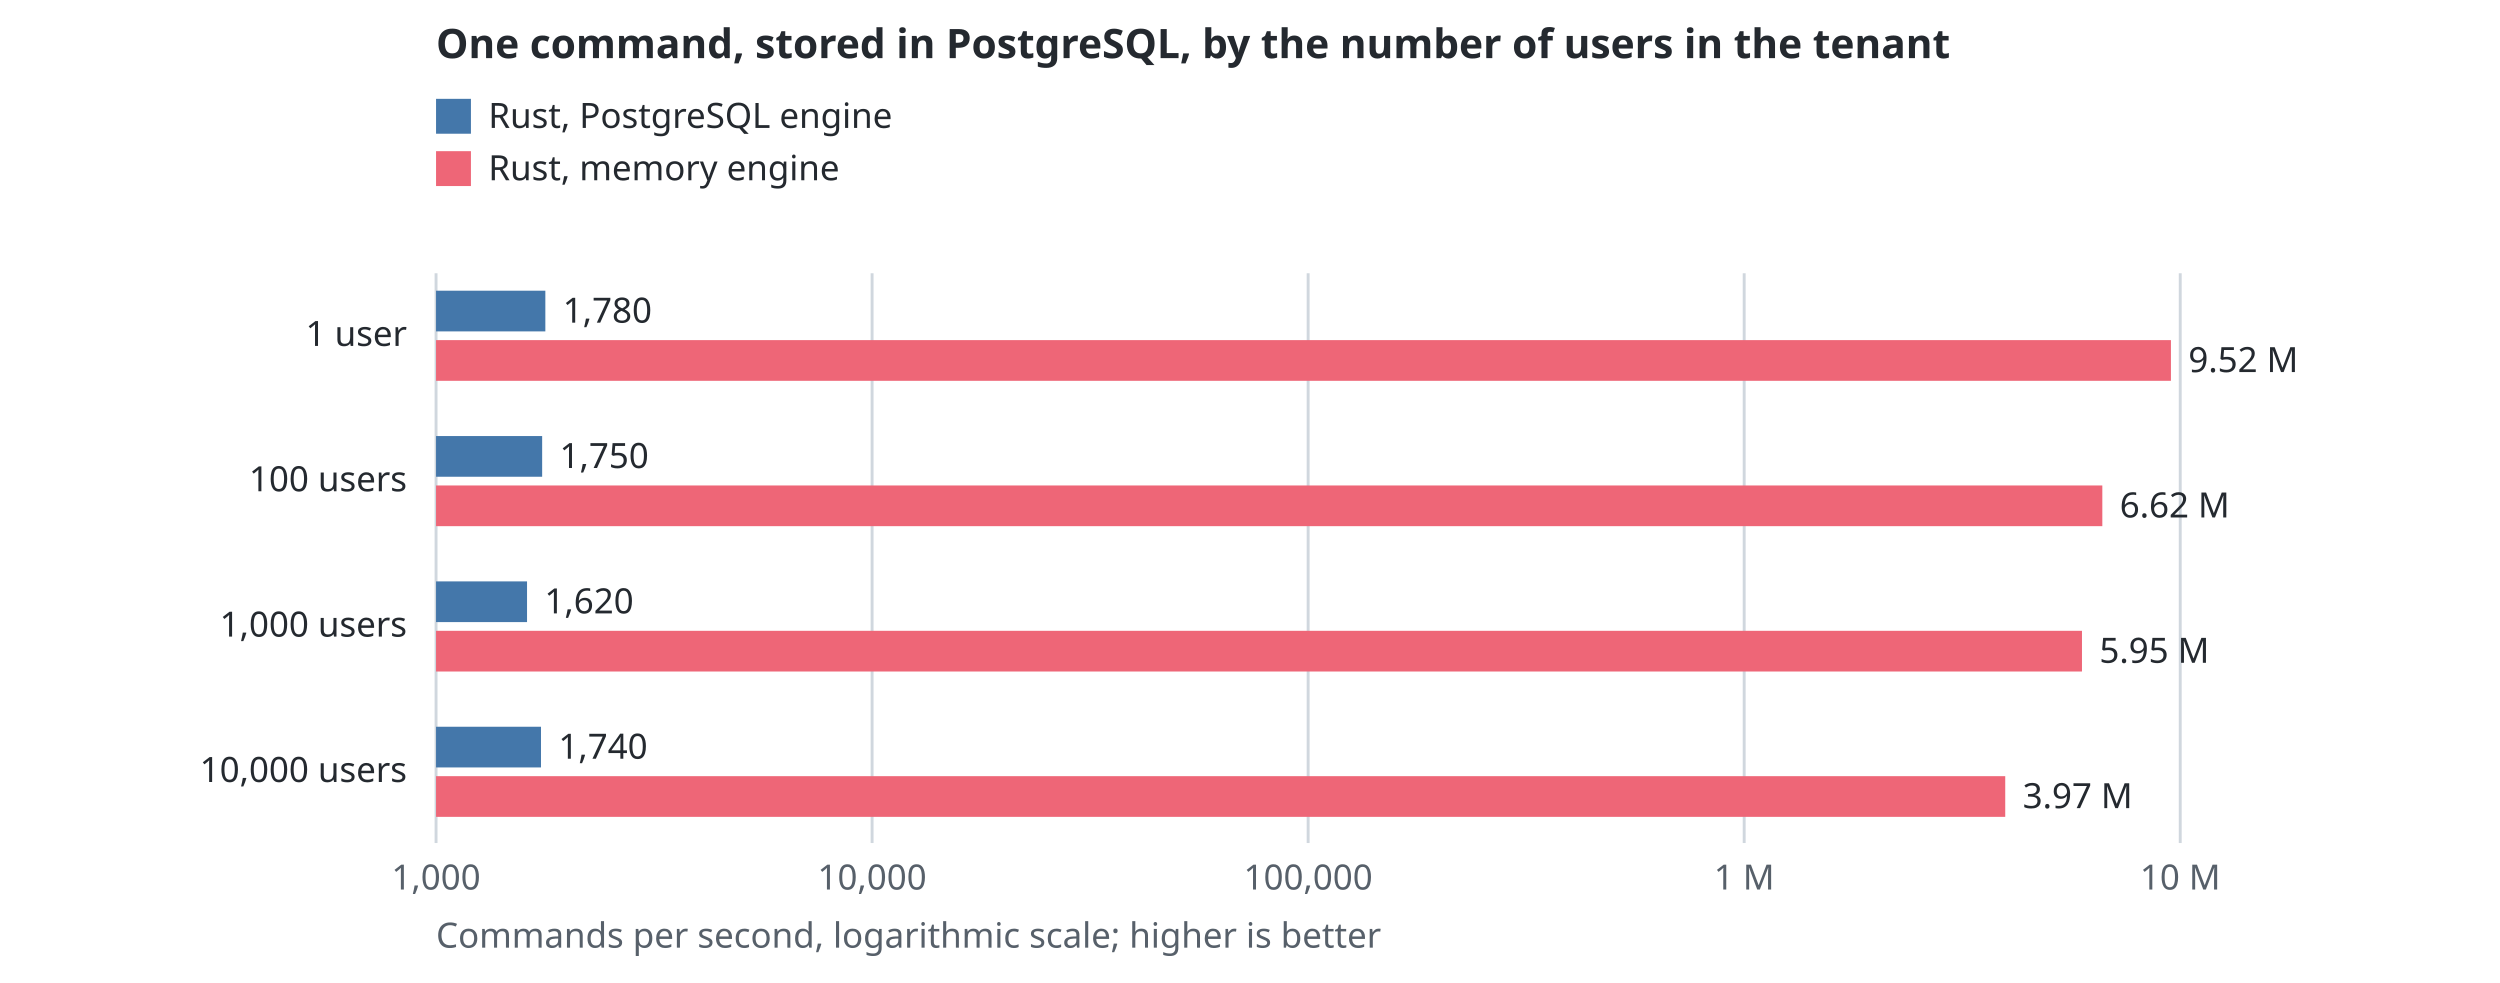
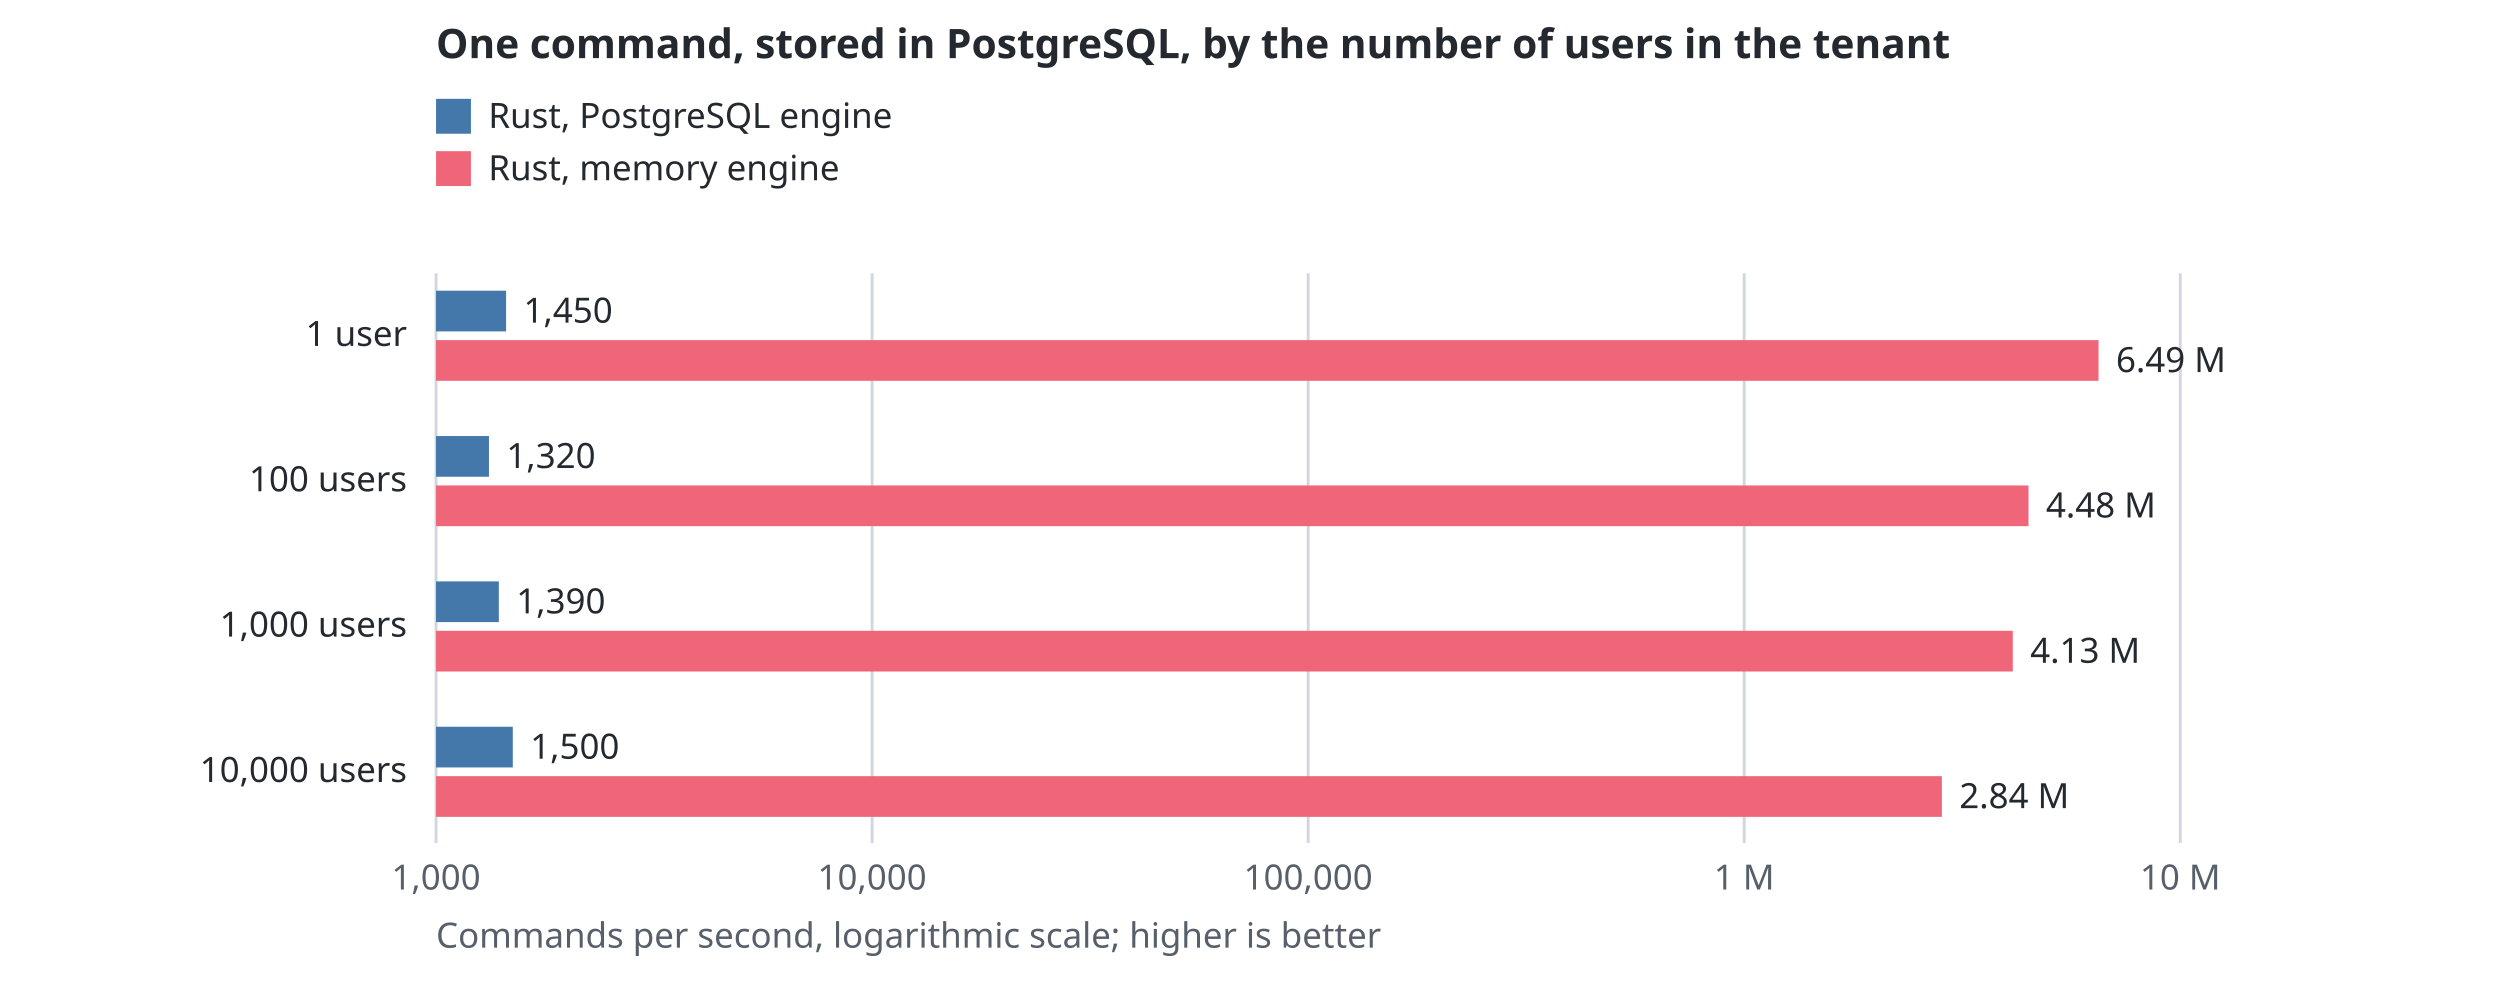
<svg xmlns="http://www.w3.org/2000/svg" viewBox="0 0 860 338" width="860" height="338" role="img">
  <style>text{font-family:system-ui,sans-serif;font-size:12px;fill:#24292f}.title{font-size:14px;font-weight:600}.grid{stroke:#d0d7de}.axis{fill:#57606a}@media(prefers-color-scheme:dark){text{fill:#e6edf3}.grid{stroke:#30363d}.axis{fill:#8b949e}}</style>
  <text class="title" x="150" y="20">One command, stored in PostgreSQL, by the number of users in the tenant</text>
  <rect x="150" y="34" width="12" height="12" fill="#4477aa" />
  <text x="168" y="44">Rust, PostgreSQL engine</text>
  <rect x="150" y="52" width="12" height="12" fill="#ee6677" />
  <text x="168" y="62">Rust, memory engine</text>
  <line class="grid" x1="150.0" y1="94" x2="150.0" y2="290" />
  <text class="axis" x="150.0" y="306" text-anchor="middle">1,000</text>
  <line class="grid" x1="300.0" y1="94" x2="300.0" y2="290" />
  <text class="axis" x="300.0" y="306" text-anchor="middle">10,000</text>
  <line class="grid" x1="450.0" y1="94" x2="450.0" y2="290" />
  <text class="axis" x="450.0" y="306" text-anchor="middle">100,000</text>
  <line class="grid" x1="600.0" y1="94" x2="600.0" y2="290" />
  <text class="axis" x="600.0" y="306" text-anchor="middle">1 M</text>
  <line class="grid" x1="750.0" y1="94" x2="750.0" y2="290" />
  <text class="axis" x="750.0" y="306" text-anchor="middle">10 M</text>
  <text class="axis" x="150" y="326">Commands per second, logarithmic scale; higher is better</text>
-   <rect x="150" y="100" width="37.6" height="14" fill="#4477aa" />
-   <text x="193.6" y="111">1,780</text>
-   <rect x="150" y="117" width="596.8" height="14" fill="#ee6677" />
-   <text x="752.8" y="128">9.52 M</text>
+   <rect x="150" y="100" width="24.1" height="14" fill="#4477aa" />
+   <text x="180.1" y="111">1,450</text>
+   <rect x="150" y="117" width="571.9" height="14" fill="#ee6677" />
+   <text x="727.9" y="128">6.49 M</text>
  <text x="140" y="119" text-anchor="end">1 user</text>
-   <rect x="150" y="150" width="36.5" height="14" fill="#4477aa" />
-   <text x="192.5" y="161">1,750</text>
-   <rect x="150" y="167" width="573.2" height="14" fill="#ee6677" />
-   <text x="729.2" y="178">6.62 M</text>
+   <rect x="150" y="150" width="18.2" height="14" fill="#4477aa" />
+   <text x="174.2" y="161">1,320</text>
+   <rect x="150" y="167" width="547.8" height="14" fill="#ee6677" />
+   <text x="703.8" y="178">4.48 M</text>
  <text x="140" y="169" text-anchor="end">100 users</text>
-   <rect x="150" y="200" width="31.3" height="14" fill="#4477aa" />
-   <text x="187.3" y="211">1,620</text>
-   <rect x="150" y="217" width="566.2" height="14" fill="#ee6677" />
-   <text x="722.2" y="228">5.95 M</text>
+   <rect x="150" y="200" width="21.6" height="14" fill="#4477aa" />
+   <text x="177.6" y="211">1,390</text>
+   <rect x="150" y="217" width="542.4" height="14" fill="#ee6677" />
+   <text x="698.4" y="228">4.13 M</text>
  <text x="140" y="219" text-anchor="end">1,000 users</text>
-   <rect x="150" y="250" width="36.1" height="14" fill="#4477aa" />
-   <text x="192.1" y="261">1,740</text>
-   <rect x="150" y="267" width="539.8" height="14" fill="#ee6677" />
-   <text x="695.8" y="278">3.97 M</text>
+   <rect x="150" y="250" width="26.4" height="14" fill="#4477aa" />
+   <text x="182.4" y="261">1,500</text>
+   <rect x="150" y="267" width="518.0" height="14" fill="#ee6677" />
+   <text x="674.0" y="278">2.84 M</text>
  <text x="140" y="269" text-anchor="end">10,000 users</text>
</svg>
